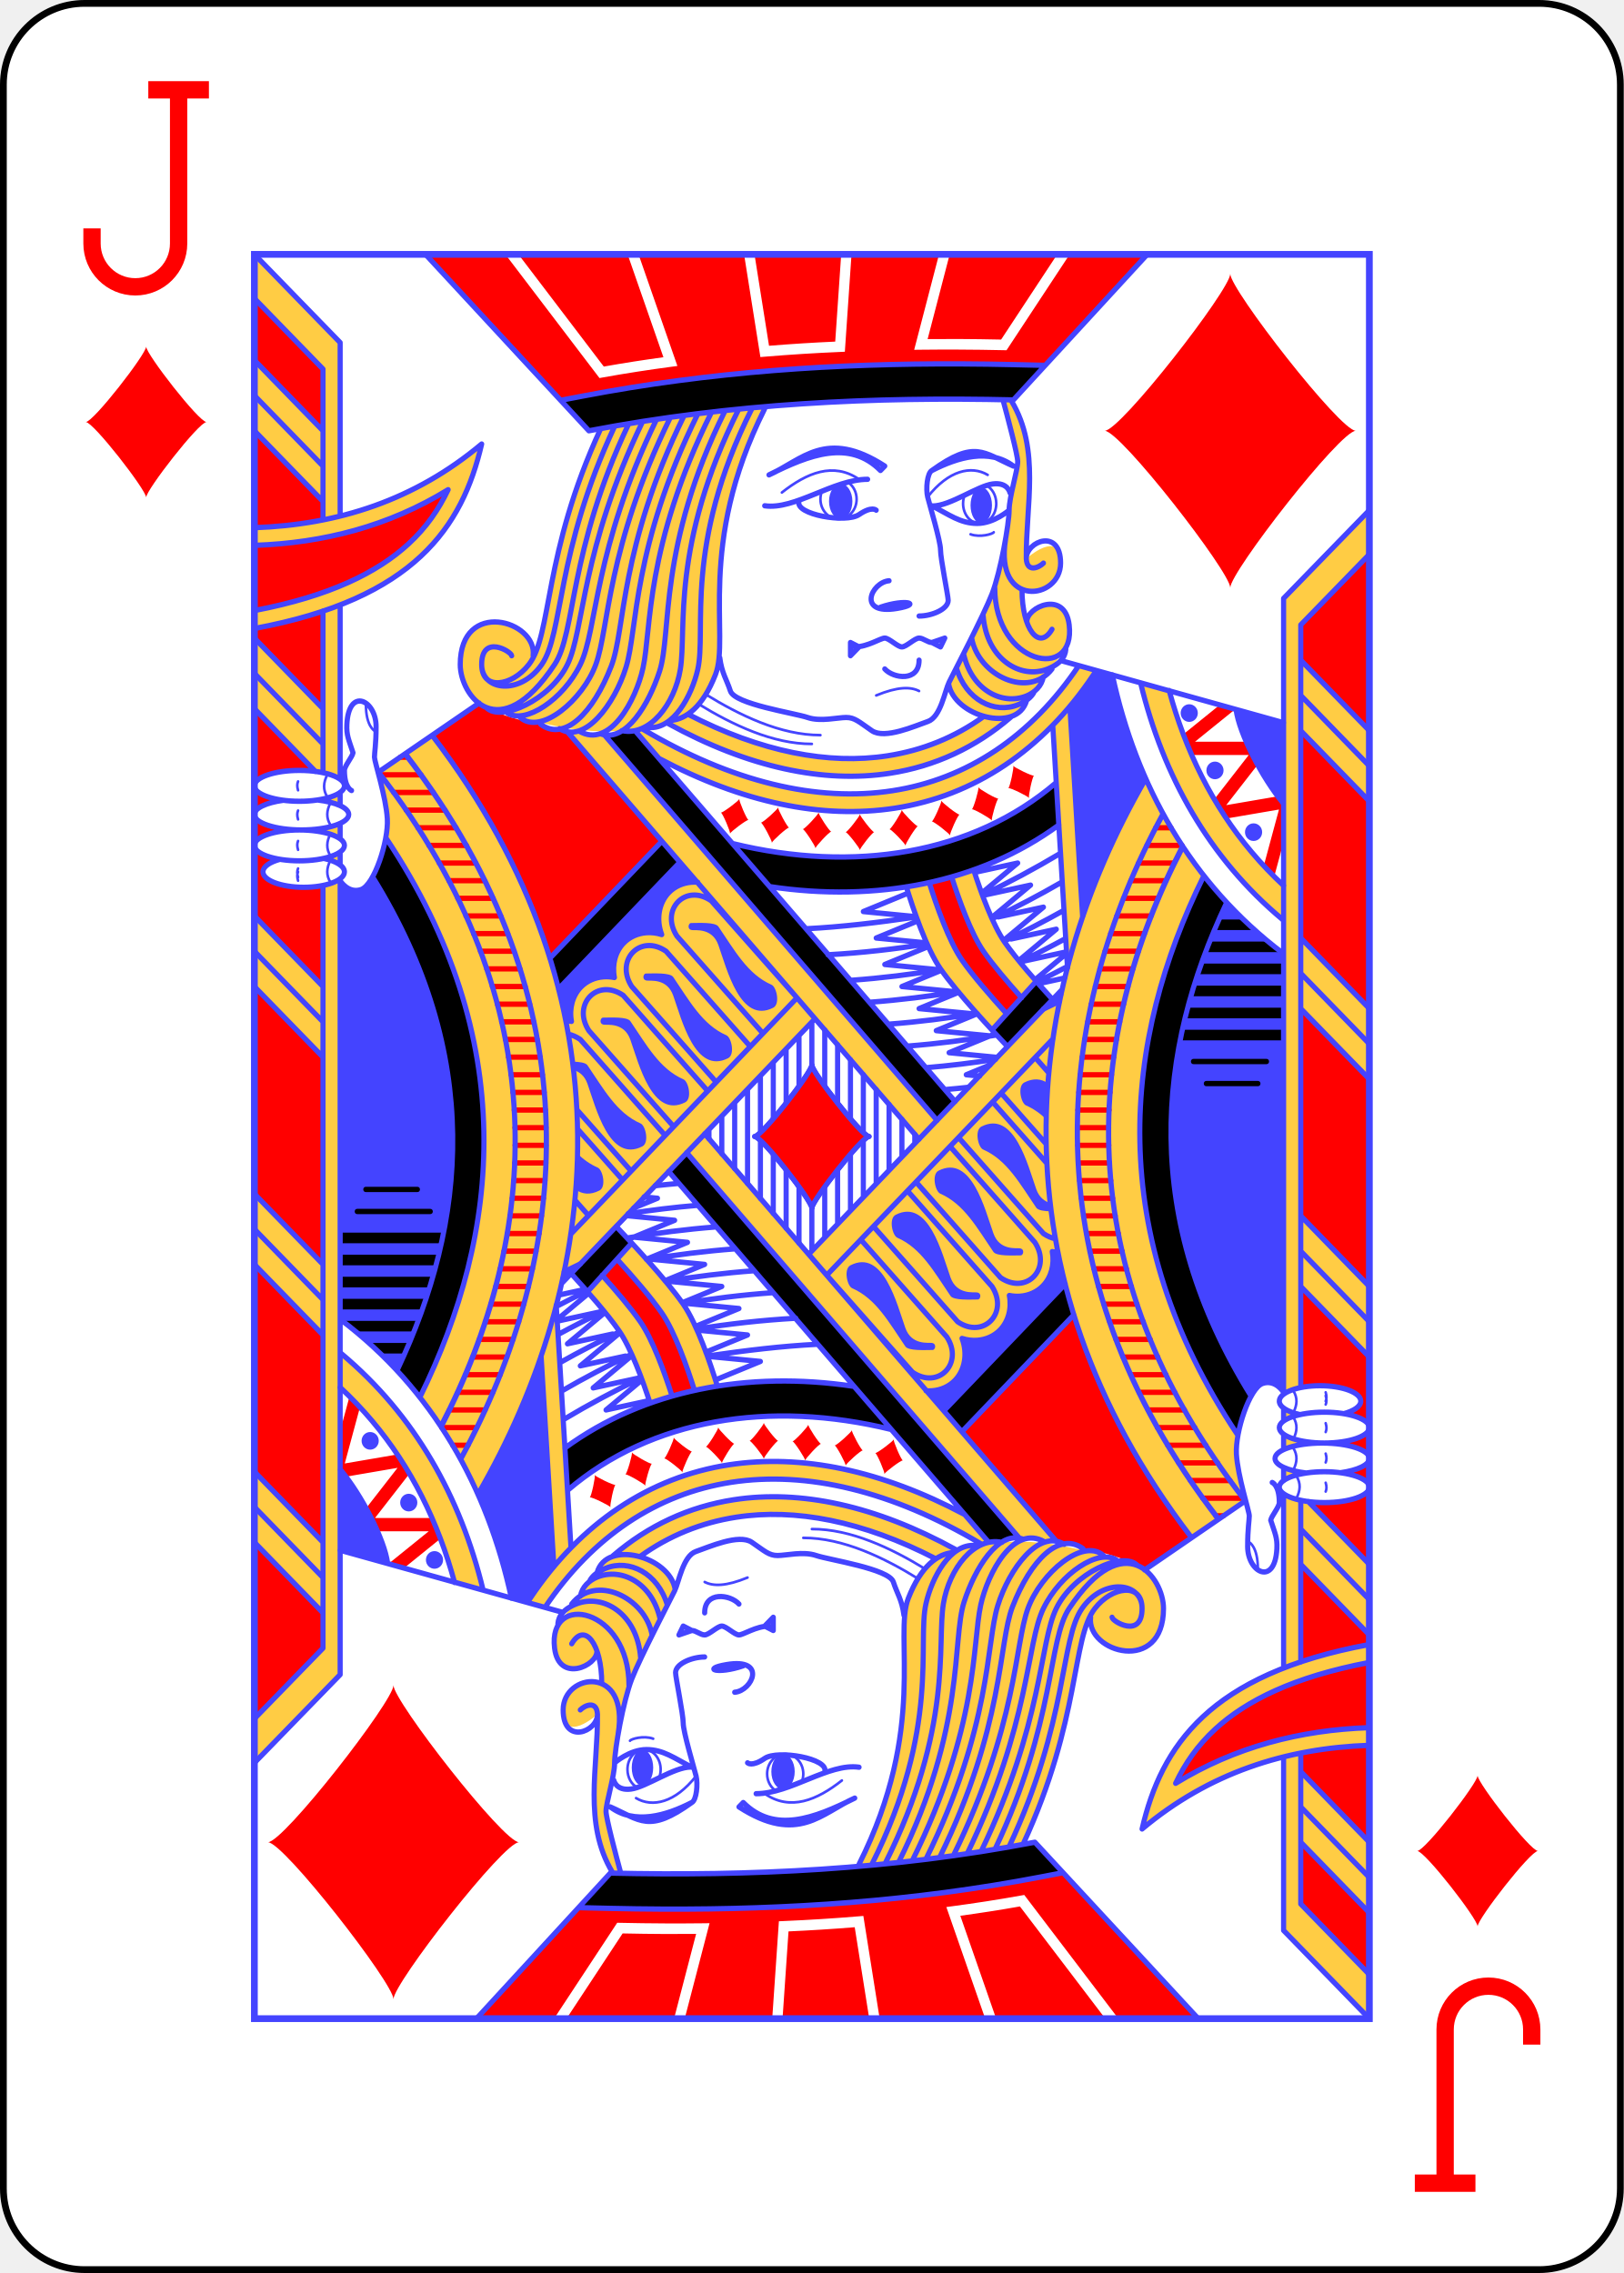
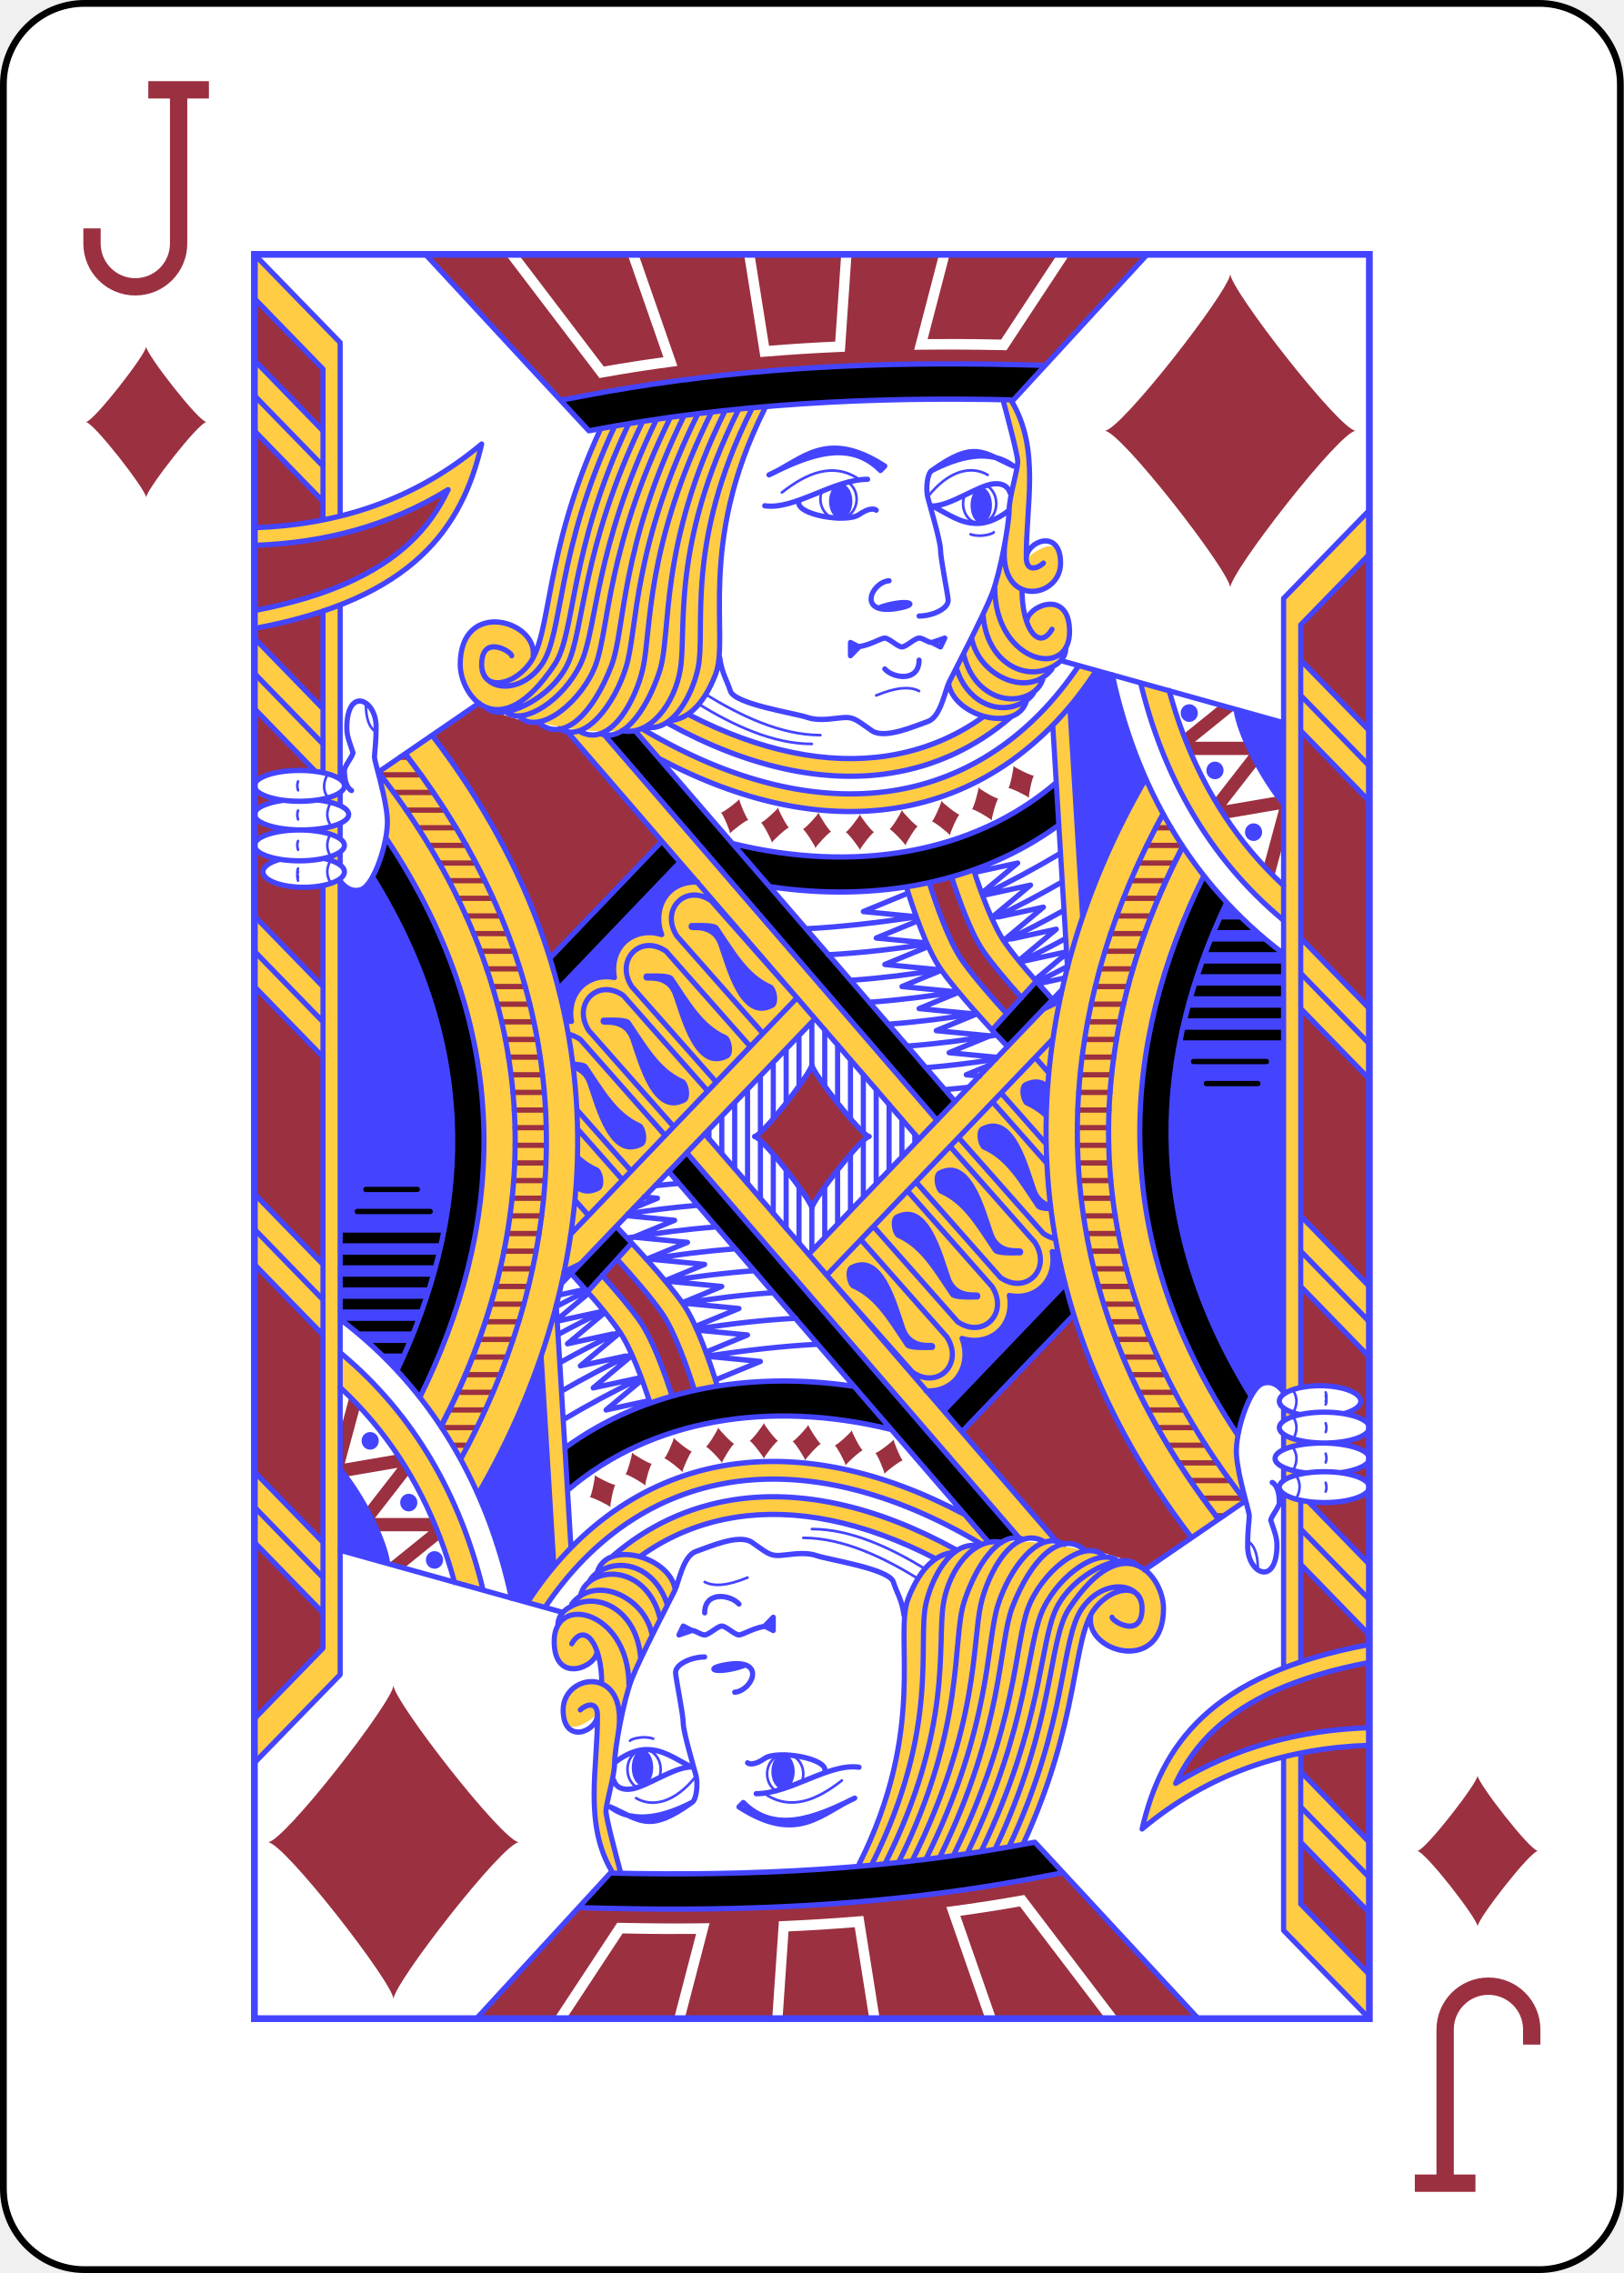
<svg xmlns="http://www.w3.org/2000/svg" xmlns:xlink="http://www.w3.org/1999/xlink" class="card" face="JD" height="3.5in" preserveAspectRatio="none" viewBox="-120 -168 240 336" width="2.5in">
  <defs>
    <symbol id="VDJ" viewBox="-500 -500 1000 1000" preserveAspectRatio="xMinYMid">
-       <path d="M50 -460L250 -460M150 -460L150 250A100 100 0 0 1 -250 250L-250 220" stroke="red" stroke-width="80" stroke-linecap="square" stroke-miterlimit="1.5" fill="none" />
+       <path d="M50 -460L250 -460M150 -460L150 250A100 100 0 0 1 -250 250L-250 220" stroke="#9b3040" stroke-width="80" stroke-linecap="square" stroke-miterlimit="1.5" fill="none" />
    </symbol>
    <symbol id="SDJ" viewBox="-600 -600 1200 1200" preserveAspectRatio="xMinYMid">
-       <path d="M-400 0C-350 0 0 -450 0 -500C0 -450 350 0 400 0C350 0 0 450 0 500C0 450 -350 0 -400 0Z" fill="red" />
+       <path d="M-400 0C-350 0 0 -450 0 -500C0 -450 350 0 400 0C350 0 0 450 0 500C0 450 -350 0 -400 0Z" fill="#9b3040" />
    </symbol>
    <symbol id="DJ6" preserveAspectRatio="none" viewBox="0 0 1300 2000">
      <path stroke="#44F" stroke-linecap="round" stroke-linejoin="round" stroke-width="3" fill="none" d="M85,590c-4.701,8.725 -5.187,17.099 0,25M88.71,621.884c-4.701,8.725 -5.187,17.099 0,25M88.71,656.884c-4.701,8.725 -5.187,17.099 0,25M88.71,686.884c-4.701,8.725 -5.187,17.099 0,25M130,510c0,25 10,30 10,30M50.928,597.5c-1.131,2.58 -1.339,5.774 0,10M50.928,630.524c-1.131,2.58 -1.339,5.774 0,10M50.928,665c-1.131,2.58 -1.339,5.774 0,10M50.928,700c-1.131,2.58 -1.339,5.774 0,10M50.928,696.159c-1.131,2.58 -1.339,5.774 0,10M725,500c25,-10 40,-10 50,-5M705,255c-30,-20 -60.951,-7.28 -90,15M785,275c24.496,-30.289 50.876,-35.961 70,-25M692.54,258.604c5.799,4.009 9.635,10.975 9.635,18.896 0,12.426 -9.441,22.5 -21.088,22.5 -11.646,0 -21.088,-10.074 -21.088,-22.5 0,-3.285 0.66,-6.406 1.846,-9.22M853.124,261.739c6.976,3.399 11.876,11.415 11.876,20.761 0,12.426 -8.662,22.5 -19.347,22.5 -10.685,0 -19.347,-10.074 -19.347,-22.5 0,-3.816 0.817,-7.411 2.259,-10.56M835,317.323c11.292,3.969 26.1,-0.362 27.069,-2.323M517.969,509.822C557.538,533.358 604.489,555.092 650,555M525.369,498.266C565.472,522.392 613.488,545.094 660,545" />
      <use xlink:href="#SDJ" height="200" width="200" transform="translate(650,1000)scale(1,0.972)rotate(0)translate(-100,-100)" stroke="#44F" stroke-width="36" stroke-linejoin="round" stroke-linecap="round" />
      <use xlink:href="#SDJ" height="50" width="50" transform="translate(894,598)scale(1,0.972)rotate(-26)translate(-25,-25)" />
      <use xlink:href="#SDJ" height="50" width="50" transform="translate(852,623)scale(1,0.972)rotate(-22)translate(-25,-25)" />
      <use xlink:href="#SDJ" height="50" width="50" transform="translate(806,639)scale(1,0.972)rotate(-14)translate(-25,-25)" />
      <use xlink:href="#SDJ" height="50" width="50" transform="translate(757,650)scale(1,0.972)rotate(-6)translate(-25,-25)" />
      <use xlink:href="#SDJ" height="50" width="50" transform="translate(706,655)scale(1,0.972)rotate(0)translate(-25,-25)" />
      <use xlink:href="#SDJ" height="50" width="50" transform="translate(656,653)scale(1,0.972)rotate(5)translate(-25,-25)" />
      <use xlink:href="#SDJ" height="50" width="50" transform="translate(607,647)scale(1,0.972)rotate(10)translate(-25,-25)" />
      <use xlink:href="#SDJ" height="50" width="50" transform="translate(560,637)scale(1,0.972)rotate(15)translate(-25,-25)" />
    </symbol>
    <symbol id="DJ5" preserveAspectRatio="none" viewBox="0 0 1300 2000">
      <path stroke="#44F" stroke-linecap="round" stroke-linejoin="round" stroke-width="6" fill="none" d="M100,709.952V1610L-2.9802322e-6,1710M100,678.111v13.911M100,645.033v17.312M100,609.791v14.839M100,397.41V594.643M5.9604645e-7,5.9604645e-7 100,100v196.63M100.156,1207.275c107.997,79.347 171.737,190.717 199.486,315.914M207.3,545.261C445.376,846.844 403.682,1165.656 260.675,1405.606M358.174,1166.617 653.704,866.472M365.264,541.561 774.865,1002.951M650,870.236V1005M635,885.469V1120.805M620,900.703 620,1103.908M605,915.937l10e-6,171.074M590,931.172V1070.115M575,946.406V1053.219M560,961.641l-2e-5,74.682M545,976.875l-10e-6,42.551M530,992.109v10.42M408.006,544.65 795.9,981.588M444.424,540.616l372.51,419.609M368.801,1110.75 632.661,842.769M354.528,832.821 496.146,688.992M344.459,797.973 475.103,665.289M144.449,587.034 262.085,508.61M940.101,460.451l259.692,70.425M882.049,524.54c-41.333,34.618 -88.82,55.864 -141.033,63.696 -77.195,11.579 -165.246,-6.435 -258.699,-56.453M453.028,538.37c103.513,59.813 202.907,82.851 290.956,69.644 86.565,-12.985 161.584,-61.304 217.217,-141.821M850.411,523.829C816.55,547.595 778.945,562.323 738.049,568.457 669.735,578.704 590.814,564.241 505.551,521.317M557.384,667.852c141.56,33.774 280.148,12.039 377.1,-68.721M930.877,534.031l17.164,274.628M950.766,512.261c5.176,82.814 10.432,166.905 14.861,237.784M601.099,716.788c123.687,18.042 244.26,-3.946 336.972,-69.989M760.133,716.928C767.967,741.662 783.721,787.209 800,810c19.662,27.527 60.973,70.517 77.718,87.621M786.849,712.279C795.124,737.784 809.834,778.767 825,800c12.464,17.45 33.628,41.114 51.719,60.458M813.053,705.961C821.503,731.58 835.544,769.762 850,790c10.843,15.18 28.27,35.063 44.53,52.714M838.642,697.737C847.145,723.316 860.874,760.224 875,780c13.414,18.779 36.904,44.756 55.795,64.8M153.972,662.331C309.967,889.988 287.883,1108.489 192.987,1295.533M1199.928,715.507c-53.227,-48.045 -91.438,-105.975 -116.853,-171.387 -6.273,-16.146 -11.767,-32.747 -16.514,-49.768M1198.823,754.032c-86.122,-69.992 -139.221,-162.657 -165.48,-268.012M1144.6,515.971c3.51,27.018 30.401,77.532 54.943,106.167M80,240 -2.9802322e-7,160M0,120l80,80M80,280 -2.9802322e-7,200M80,555 -2.9802322e-7,475M0,435l80,80M80,870 -2.9802322e-7,790M0,750l80,80M80,910 -2.9802322e-7,830M80,1185 -2.9802322e-7,1105M0,1065l80,80M80,1225 -2.9802322e-7,1145M80,1500 -2.9802322e-7,1420M0,1380l80,80M80,1540 -2.9802322e-7,1460M80,715.826V1580L-5.9604645e-7,1660M80,404.212V586.914M0,50l80,80v170.958M592.661,882.769l-100,-110c-20,-30 10,-60 40,-40l100,110M538.524,938.376 440,830c-20,-30 10,-60 40,-40l98.193,108.012M488.885,988.773 390,880c-20,-30 10,-60 40,-40l98.606,108.467M366.055,884.082c4.519,0.868 9.232,2.776 13.945,5.918l98.886,108.774M439.259,1039.185 376.341,969.976M376.856,991.542l52.371,57.608M389.335,1089.268l-15.594,-17.153M516.977,711.775c-1.078,-0.089 -2.152,-0.14 -3.221,-0.156 -1.297,-0.018 -2.586,0.017 -3.863,0.105 -10.219,0.706 -19.688,4.787 -26.588,11.688 -11.544,11.544 -15.19,30.278 -8.35,47.686 -5.928,-1.859 -11.945,-2.542 -17.723,-2.143 -10.219,0.706 -19.689,4.787 -26.59,11.688 -9.67,9.67 -13.793,24.386 -10.859,39.141 -4.226,-0.84 -8.449,-1.111 -12.551,-0.828 -10.219,0.706 -19.689,4.787 -26.59,11.688 -9.617,9.617 -13.748,24.224 -10.908,38.896 -0.283,-0.06 -0.566,-0.133 -0.85,-0.188 -0.98,-0.203 -1.978,-0.307 -2.979,-0.311 -0.87,-0.003 -1.723,0.068 -2.555,0.208M911.501,824.106l-51.301,54.965M848.93,726.398c30.438,-14.244 60.781,-29.936 91.001,-47.503M860.229,753.123c27.325,-12.679 54.575,-26.511 81.729,-41.804M874.067,778.661c23.36,-10.811 46.666,-22.46 69.903,-35.142M892.425,802.102c17.883,-8.34 35.733,-17.177 53.545,-26.598M912.413,824.762c11.862,-5.596 23.71,-11.414 35.541,-17.48M919.958,855.554c6.272,-2.875 12.539,-5.81 18.803,-8.809M848.071,724.086 890,690 839.651,700.627M859.686,751.837 905,715 852.309,726.121M873.553,777.759 920,740 867.309,751.121M891.242,800.573 935,765 882.309,776.121M946.916,790.651l-49.607,10.47M910.283,822.288l36.743,-29.869M944.574,820.366l-27.265,5.754M921.876,854.122l18.259,-14.844M796.745,810.826 735,805 785,785M816.745,835.826 755,830 800.995,811.602M836.745,860.825 775,855 821.293,836.483M856.745,885.826 795,880 843.076,860.769M865.487,910.235 810,905 860,885M771.875,751.157c-45.675,6.443 -87.52,11.323 -128.233,13.293M771.745,750.826 710,745 760,725M784.463,781.691c-37.56,5.866 -76.037,10.142 -115.741,12.289M783.928,780.56 725,775 773.666,755.534M800.543,810.726c-34.211,5.512 -69.172,9.723 -105.121,12.221 -0.113,0.008 -0.226,0.016 -0.338,0.024M820.562,835.723c-33.673,5.426 -68.073,9.591 -103.426,12.104M842.46,860.416c-33.626,5.47 -67.975,9.688 -103.271,12.263M865,885c-33.784,5.565 -68.294,9.873 -103.757,12.527M864.175,912.505c-26.572,4.034 -53.609,7.264 -81.218,9.499M832.539,944.214c-9.118,0.981 -18.296,1.857 -27.537,2.622M845.626,931.474 830,930 857.643,918.943M137.753,705.592c129.038,202.306 110.486,391.093 29.078,558.571M144.664,587.05c211.433,263.851 187.394,526.874 72.807,741.458M240.698,1365.491C368.264,1137.311 400.016,847.839 175.72,566.274M144.78,587.132C356.096,850.901 332.058,1113.924 217.853,1328.87M176.02,566.162c223.996,281.677 192.244,571.149 64.817,798.824M100,710c0,0 9.291,14.995 24.328,10.107C139.668,715.121 156.474,665.06 155,640c-1.468,-24.957 -15,-65 -15,-70 0,-5 1.909,-14.691 1.909,-34.691 0,-30 -31.909,-45.309 -34.073,-2.527C107.209,545.174 110,550 115,565M115,565c-0.676,4.552 -10,15 -10,20 0,20 8.286,22.809 8.286,22.809M0,602.5A52.5,17.5 0 0 1 52.5,585 52.5,17.5 0 0 1 105,602.5 52.5,17.5 0 0 1 52.5,620 52.5,17.5 0 0 1 0,602.5M0,635c0,0 0,0 0,0 0,-7.263 13.907,-13.493 33.71,-16.141M73.837,618.553C94.935,621 110,627.44 110,635c0,9.665 -24.624,17.5 -55,17.5 -30.376,0 -55,-7.835 -55,-17.5M0,670A52.5,17.5 0 0 1 52.5,652.5 52.5,17.5 0 0 1 105,670 52.5,17.5 0 0 1 52.5,687.5 52.5,17.5 0 0 1 0,670M81.191,684.829C95.421,687.851 105,693.514 105,700c0,9.665 -21.266,17.5 -47.5,17.5 -26.234,0 -47.5,-7.835 -47.5,-17.5 0,-5.87 7.845,-11.066 19.884,-14.24M71.354,586.354 1.8096853e-5,515M0.02,309.855C97.554,306.607 187.046,278.578 265,215 242.582,308.966 186.547,390.542 0.192,424.084M0.026,329.865C80.534,327.262 156.893,308.022 225.898,266.748 215.042,289.094 200.421,309.706 179.627,328.295 143.531,360.564 88.07,387.481 0.303,403.733M403.784,197.624C336.263,339.655 347.37,430.787 320,465c-20,25 -55,30 -55,0 0,-35 34.9,-14.626 35,-10M420.15,194.736C350.946,338.298 360.638,429.107 335,465c-25,35 -70,30 -70,0M436.417,192.11C365.772,337.154 375.059,428.375 350,465c-65,95 -110,35 -110,0 0,-75 90,-50 85,-10M452.669,189.51C380.329,335.873 384.964,425.072 365,465c-20,40 -77.602,65.61 -94.572,48.745M468.763,187.305C395.282,334.978 400.064,424.872 380,465c-20,40 -64.5,68.136 -85,55M484.862,185.097C410.176,334.001 413.892,422.783 398.06,465c-15,40 -63.998,80.555 -88.06,60M500.989,182.866C425.269,333.183 432.827,424.628 416.121,466.749 395,520 361.556,552.647 333.873,532.762M517.083,180.7C440.175,332.311 447.076,424.662 433.307,468.06 420,510 385.05,555.512 355.845,537.641M532.953,178.991C455.14,331.615 463.149,424.349 453.116,468.935 445,505 414.577,561.021 378.609,540.433M548.832,177.272C470.166,330.965 486.957,428.902 472.488,472.432 460,510 433.177,553.423 404.187,543.706M564.713,175.556C485.046,330.227 504.286,424.838 496.669,470.246 490,510 460.572,546.713 428.474,539.875M580,175C500,330 527.498,425.817 516.915,470.683 510,500 488.836,539.016 459.373,536.333M595,175c-80,155 -40.203,258.598 -57.401,301.367 -14.963,37.211 -34.463,50.386 -51.885,51.962M872.923,165.37C878.475,185.244 890,227.409 890,235c0,10 -10,40 -10,55 0,15 -10,70 -20,95 -10,25 -45,90 -50,100 -5,10 -9.809,39.563 -24.809,44.563C770.191,534.563 735,550 720,540c-15,-10 -20,-15 -30,-15 -10,0 -30,5 -45,0 -15,-5 -85,-15 -90,-30 -4.379,-13.209 -10,-20 -12.377,-37.814M600,250c38.334,-16.373 66.186,-53.253 135,-10v0l-5,5c-36.119,-35.307 -82.46,-18.225 -130,5v0M885,240c-35,-15 -45,-30 -95,5v0c30,-15 66.711,-25.583 95,-5v0M790,245c-5.615,2.796 -7.258,21.124 -5,30 2.466,9.691 15,50 15,60 0,10 8.935,52.186 8.935,57.186C808.935,402.186 790,410 775,410M740,370c-20.808,1.708 -37.884,39.089 9.316,31.367C779.331,396.457 760,390 730,400M695,440v15l10,-10 -10,-5v0M805,435l-5,10 -10,-5 15,-5v0M700,445c15,0 30,-10 35,-10 5,0 15,10 20,10 5,0 15,-10 20,-10 5,0 10,5 15,5M735,470c10.017,10.832 40,15 40,-10M595,285c35,5 80,-30 120,-30M635,280c-5,15 55,25 70,15 15,-10 20,-5 20,-5M790.923,285.265c20,0 52.332,-22.8 70,-25 17.668,-2.2 20,10 20,10M790,285c20,10 33.071,20 52.775,20C862.479,305 880,290 880,290M882.739,166.219C916.805,221.491 899.287,285.408 900,345c0.877,16.276 15,10 20,5M875.871,322.903C862.68,401.749 940,392.043 940,350c0,-40 -40,-25 -40,-5M895,380c0,45 20,70 35,45M863.258,377.678C863.149,465.861 958.062,484.498 950,420c-5,-40 -50,-20 -49.354,-3.324M849.71,409.419C853.692,459.152 893.434,482.286 925,470c18.663,-7.264 21.42,-17.97 21.126,-24.435M836.381,435.227C844.554,477.951 902.816,504.171 930,470M826.958,452.98c9.23,40.691 44.654,58.763 73.332,47.601 9.377,-3.79 17.976,-11.415 19.488,-21.63M818.484,468.745c11.128,36.612 44.521,52.456 71.806,41.836 10.08,-3.923 15.519,-8.85 18.345,-13.571M809.429,486.652c6.149,37.142 80.063,56.922 91.04,18.908M920.159,125.779l-34.261,-0.77c-20.572,-0.462 -41.188,-0.75 -61.848,-0.84 -144.617,-0.628 -291.435,8.513 -441.393,36.51l-25.623,4.783M199.524,-1.861155e-4 390,200C557.854,168.663 722.223,161.344 885,165L1041.082,-4.7504902e-4M472.329,571.725c96.126,49.651 189.631,68.816 274.622,56.068 92.087,-13.813 172.42,-65.876 230.705,-150.232l3.633,-5.258" />
    </symbol>
    <symbol id="DJ4" preserveAspectRatio="none" viewBox="0 0 1300 2000">
      <path fill="black" d="M130,1057c-4.057,-0.057 -4.057,6.057 0,6h60c4.057,0.057 4.057,-6.057 0,-6zm-10,25c-4.057,-0.057 -4.057,6.057 0,6h85c4.057,0.057 4.057,-6.057 0,-6zm-20,27v12h117.996l2.322,-12zm0,25v12h112.19l2.612,-12zm0,25v12h104.353l3.774,-12zm0,25v12h96.806l3.483,-12zm17.561,37h68.505l4.935,-12h-87.372zm29.898,25h27.866l4.935,-12h-46.444zM885.898,125.01c-20.572,-0.462 -41.188,-0.75 -61.848,-0.84 -144.617,-0.628 -291.435,8.513 -441.393,36.51L356.765,165.141 390,200c167.854,-31.337 332.223,-38.656 495,-35l35.361,-38.408zM934.484,599.132c-96.952,80.76 -235.54,102.495 -377.1,68.721l43.715,48.936c123.687,18.042 244.26,-3.946 336.972,-69.989zM816.934,960.224 444.424,540.616 408.006,544.65 795.9,981.588ZM496.146,688.992 354.528,832.821 344.459,797.973 475.103,665.289ZM877.718,897.621c-4.427,-4.522 -10.572,-10.854 -17.549,-18.39l51.237,-55.326c6.549,7.159 13.215,14.344 19.389,20.895M192.987,1295.533c94.897,-187.044 116.98,-405.546 -39.015,-633.202 -4.979,15.602 -9.504,32.46 -16.219,43.261 129.038,202.306 110.486,391.093 29.078,558.571z" />
    </symbol>
    <symbol id="DJ3" preserveAspectRatio="none" viewBox="0 0 1300 2000">
      <path fill="#44F" d="M509,758c9,0 28.315,-1.237 32,4 19,27 34.047,54.141 62,66 5.895,2.501 10.258,21.901 2,26 -38.418,19.069 -54.167,-44.095 -64,-71 -7.297,-19.969 -27.054,-16.342 -31,-17 -6,-1 -3.687,-8 -1,-8zM456.339,815.231c9,0 28.315,-1.237 32,4 19,27 34.047,54.141 62,66 5.895,2.501 10.258,21.901 2,26 -38.418,19.069 -54.167,-44.095 -64,-71 -7.297,-19.969 -27.054,-16.342 -31,-17 -6,-1 -3.687,-8 -1,-8zM406.339,865.231c9,0 28.315,-1.237 32,4 19,27 34.047,54.141 62,66 5.895,2.501 10.258,21.901 2,26 -38.418,19.069 -54.167,-44.095 -64,-71 -7.297,-19.969 -27.054,-16.342 -31,-17 -6,-1 -3.687,-8 -1,-8zM371.248,915.149c7.579,0.188 14.956,1.05 17.09,4.082 19,27 34.047,54.141 62,66 5.895,2.501 10.258,21.901 2,26 -38.418,19.069 -54.167,-44.095 -64,-71 -3.549,-9.711 -10.044,-13.842 -16.235,-15.599M376.289,1019.066c7.016,6.682 14.831,12.255 24.049,16.166 5.895,2.501 10.258,21.901 2,26 -10.879,5.4 -19.941,4.206 -27.565,-0.892M697.25,280a13.625,20 0 0 1 -13.625,20 13.625,20 0 0 1 -13.625,-20 13.625,20 0 0 1 13.625,-20 13.625,20 0 0 1 13.625,20zM860,284.506a12.5,20.292 0 0 1 -12.5,20.292 12.5,20.292 0 0 1 -12.5,-20.292 12.5,20.292 0 0 1 12.5,-20.292 12.5,20.292 0 0 1 12.5,20.292zM1039.288,594.296c-17.009,-37.323 -29.874,-76.645 -38.918,-117.435l-19.08,-4.558 -3.633,5.258c-8.474,12.264 -17.414,23.846 -26.839,34.714 5.125,82.8 10.381,166.892 15.044,237.706 19.442,-54.632 44.354,-106.743 73.427,-155.684zM1144.6,515.971l55.194,14.905m-55.194,-14.905c3.51,27.018 30.401,77.532 54.943,106.167l0.251,-91.261M137.57,706c-4.348,7.569 -8.855,12.681 -13.242,14.107C109.291,724.995 100,709.976 100,709.976l0.078,496.904c23.977,17.954 45.709,37.081 66.058,57.431 82.103,-167.626 100.655,-356.414 -28.566,-558.312zM100,1610 -10,1720M354.528,832.821l141.618,-143.829 20.83,22.783c-1.078,-0.089 -2.152,-0.14 -3.221,-0.156 -1.297,-0.018 -2.586,0.017 -3.863,0.105 -10.219,0.706 -19.688,4.787 -26.588,11.688 -11.544,11.544 -15.19,30.278 -8.35,47.686 -5.928,-1.859 -11.945,-2.542 -17.723,-2.143 -10.219,0.706 -19.689,4.787 -26.59,11.688 -9.67,9.67 -13.793,24.386 -10.859,39.141 -4.226,-0.84 -8.449,-1.111 -12.551,-0.828 -10.219,0.706 -19.689,4.787 -26.59,11.688 -9.617,9.617 -13.748,24.224 -10.908,38.896 -0.283,-0.06 -0.566,-0.133 -0.85,-0.188 -0.98,-0.203 -1.978,-0.307 -2.979,-0.311 -0.87,-0.003 -1.723,0.068 -2.555,0.208zM1100,520a10,10 0 0 1 -10,10 10,10 0 0 1 -10,-10 10,10 0 0 1 10,-10 10,10 0 0 1 10,10zM1130,585a10,10 0 0 1 -10,10 10,10 0 0 1 -10,-10 10,10 0 0 1 10,-10 10,10 0 0 1 10,10zM1175,655a10,10 0 0 1 -10,10 10,10 0 0 1 -10,-10 10,10 0 0 1 10,-10 10,10 0 0 1 10,10z" />
    </symbol>
    <symbol id="DJ2" preserveAspectRatio="none" viewBox="0 0 1300 2000">
-       <path fill="red" d="M199.521,0l157.664,165.582 25.473,-4.902c149.958,-27.996 296.776,-37.138 441.393,-36.51 20.66,0.09 41.275,0.378 61.848,0.84l34.475,1.57L1040.949,0h-90.371l-73.627,108.701 -3.268,-0.072c-17.44,-0.384 -35.101,-0.607 -52.801,-0.684 -14.191,-0.062 -28.397,-0.029 -43.678,0.152l-7.916,0.094L798.268,0H696.223l-7.773,110.4 -5.359,0.221c-28.906,1.195 -58.058,2.965 -87.605,5.359L589.971,116.428 570.955,0H447.898l45.314,126.52 -7.391,0.957c-26.194,3.391 -52.95,7.403 -79.91,12.123L402.369,140.221 292.633,0Zm108.35,0 99.543,127.197c23.432,-4.051 46.649,-7.54 69.502,-10.588L435.15,0Zm275.244,0 16.924,103.627c25.991,-2.041 51.693,-3.606 77.189,-4.721L684.191,0Zm227.576,0 -25.73,96.07c12.299,-0.107 24.295,-0.176 35.975,-0.125 16.664,0.072 33.27,0.302 49.725,0.645L936.086,0ZM0,50v70l80,80v-70zm0,150v109.854c27.325,-0.911 54.014,-3.781 80,-8.816V280Zm225.898,66.748C156.887,308.026 80.516,327.253 0,329.854v73.936c87.942,-16.247 143.49,-43.188 179.627,-75.494 20.794,-18.589 35.415,-39.201 46.271,-61.547zM80,404.438C56.424,412.129 29.87,418.722 0,424.094V435l80,80zm182.084,104.172 -54.93,36.684c65.585,82.864 109.888,167.062 137.031,251.623L475.107,665.293 365.264,541.561c-34.415,-10.878 -70.714,-12.66 -103.18,-32.951zm863.334,2.24 -42.344,33.27 9.807,23.381h66.514l-40.512,50.641 14.359,21.424 61.381,-10.23 -17.67,63.613 12.203,12.115 10.982,-39.539 -0.596,-43.387 -6.068,-7.82 -60.371,10.062 36.715,-45.895L1156.74,552.5h-60.057l46.652,-36.656zM0,515v87.5a52.5,17.5 0 0 1 52.5,-17.5 52.5,17.5 0 0 1 18.664,1.164zm0,87.5V635c0,-7.263 13.907,-13.493 33.711,-16.141l0.301,-0.002A52.5,17.5 0 0 1 0,602.5ZM0,635v35a52.5,17.5 0 0 1 52.5,-17.5 52.5,17.5 0 0 1 27.5,2.619v-4.545C72.493,651.797 64.012,652.5 55,652.5 24.624,652.5 0,644.665 0,635Zm0,35v80l80,80V715.414C73.302,716.744 65.642,717.5 57.5,717.5 31.266,717.5 10,709.665 10,700c0,-5.867 7.837,-11.059 19.863,-14.234A52.5,17.5 0 0 1 0,670ZM170.152,567a3,3 0 1 0 0,6h8.428 0.381a3,3 0 1 0 0,-6h-0.381zM72.721,586.354A52.5,17.5 0 0 1 80,587.619v-1.266zM146.998,587a3,3 0 1 0 0,6h46.938 0.355a3,3 0 1 0 0,-6h-0.355zm15.473,20a3,3 0 1 0 0,6h45.842 0.324a3,3 0 1 0 0,-6H208.312ZM80,617.393a52.5,17.5 0 0 1 -6.863,1.166l0.699,-0.006c2.125,0.247 4.17,0.544 6.164,0.869zM176.955,627a3,3 0 1 0 0,6h44.982 0.297a3,3 0 1 0 0,-6h-0.297zm13.672,20a3,3 0 1 0 0,6h44.199 0.27a3,3 0 1 0 0,-6h-0.27zm12.871,20a3,3 0 1 0 0,6h43.381 0.25a3,3 0 1 0 0,-6h-0.25zm12.078,20a3,3 0 1 0 0,6h42.422a3,3 0 1 0 0,-6zm597.477,18.961 -26.203,6.318C795.125,737.784 809.834,778.767 825,800c12.701,17.782 34.437,42.018 52.748,61.559L894.529,842.715C878.269,825.064 860.843,805.18 850,790 835.544,769.762 821.502,731.58 813.053,705.961ZM226.846,707a3,3 0 1 0 0,6h41.582a3,3 0 1 0 0,-6zm10.307,20a3,3 0 1 0 0,6h41.021a3,3 0 1 0 0,-6zm9.557,20a3,3 0 1 0 0,6h40.467a3,3 0 1 0 0,-6zm8.814,20a3,3 0 1 0 0,6h39.76 0.156a3,3 0 1 0 0,-6h-0.156zm8.082,20a3,3 0 1 0 0,6h39.141a3,3 0 1 0 0,-6zm7.354,20a3,3 0 1 0 0,6h38.609a3,3 0 1 0 0,-6zm6.514,20a3,3 0 1 0 0,6h38.264a3,3 0 1 0 0,-6zM0,830v235l80,80V910Zm283.213,17a3,3 0 1 0 0,6h37.809a3,3 0 1 0 0,-6zm5.043,20a3,3 0 1 0 0,6h37.439a3,3 0 1 0 0,-6zm4.354,20a3,3 0 1 0 0,6h37.152a3,3 0 1 0 0,-6zm3.668,20a3,3 0 1 0 0,6h36.945a3,3 0 1 0 0,-6zm2.986,20a3,3 0 1 0 0,6h36.627a3,3 0 1 0 0,-6zm2.197,20a3,3 0 1 0 0,6h36.453a3,3 0 1 0 0,-6zm1.49,20a3,3 0 1 0 0,6h36.398a3,3 0 1 0 0,-6zm0.83,20a3,3 0 1 0 0,6H340a3,3 0 1 0 0,-6zm0.174,20a3,3 0 1 0 0,6H340a3,3 0 1 0 0,-6zm-0.484,20a3,3 0 1 0 0,6h36.412a3,3 0 1 0 0,-6zm-1.137,20a3,3 0 1 0 0,6h36.447a3,3 0 1 0 0,-6zm-1.787,20a3,3 0 1 0 0,6h36.555a3,3 0 1 0 0,-6zm-2.52,20a3,3 0 1 0 0,6h36.816a3,3 0 1 0 0,-6zm-3.184,20a3,3 0 1 0 0,6h37.115a3,3 0 1 0 0,-6zm-3.826,20a3,3 0 1 0 0,6h37.354a3,3 0 1 0 0,-6zM0,1145v235l80,80v-235zm286.551,2a3,3 0 1 0 0,6h37.656a3,3 0 1 0 0,-6zm-5.109,20a3,3 0 1 0 0,6h38.023a3,3 0 1 0 0,-6zm-5.75,20a3,3 0 1 0 0,6h38.445a3,3 0 1 0 0,-6zm-6.396,20a3,3 0 1 0 0,6h38.914a3,3 0 1 0 0,-6zm-7.041,20a3,3 0 1 0 0,6h39.396a3,3 0 1 0 0,-6zm-7.691,20a3,3 0 1 0 0,6h39.844a3,3 0 1 0 0,-6zm-8.342,20a3,3 0 1 0 0,6h40.34a3,3 0 0 0 0.002,0 3,3 0 0 0 0.006,0h0.039a3,3 0 0 0 0.162,-5.996 3,3 0 0 0 -0.178,0h-0.031zm-9,20a3,3 0 1 0 0,6h40.883a3,3 0 1 0 0,-6zm-9.66,20a3,3 0 1 0 0,6h41.463a3,3 0 1 0 0,-6zm-9.125,20a3,3 0 1 0 0,6h40.877a3,3 0 1 0 0,-6zm12.818,20a3,3 0 1 0 0,6h17.703 0.125a3,3 0 1 0 0,-6h-0.125zM0,1459.955V1660l80,-80v-40.768z" />
+       <path fill="#9b3040" d="M199.521,0l157.664,165.582 25.473,-4.902c149.958,-27.996 296.776,-37.138 441.393,-36.51 20.66,0.09 41.275,0.378 61.848,0.84l34.475,1.57L1040.949,0h-90.371l-73.627,108.701 -3.268,-0.072c-17.44,-0.384 -35.101,-0.607 -52.801,-0.684 -14.191,-0.062 -28.397,-0.029 -43.678,0.152l-7.916,0.094L798.268,0H696.223l-7.773,110.4 -5.359,0.221c-28.906,1.195 -58.058,2.965 -87.605,5.359L589.971,116.428 570.955,0H447.898l45.314,126.52 -7.391,0.957c-26.194,3.391 -52.95,7.403 -79.91,12.123L402.369,140.221 292.633,0Zm108.35,0 99.543,127.197c23.432,-4.051 46.649,-7.54 69.502,-10.588L435.15,0Zm275.244,0 16.924,103.627c25.991,-2.041 51.693,-3.606 77.189,-4.721L684.191,0Zm227.576,0 -25.73,96.07c12.299,-0.107 24.295,-0.176 35.975,-0.125 16.664,0.072 33.27,0.302 49.725,0.645L936.086,0ZM0,50v70l80,80v-70zm0,150v109.854c27.325,-0.911 54.014,-3.781 80,-8.816V280Zm225.898,66.748C156.887,308.026 80.516,327.253 0,329.854v73.936c87.942,-16.247 143.49,-43.188 179.627,-75.494 20.794,-18.589 35.415,-39.201 46.271,-61.547zM80,404.438C56.424,412.129 29.87,418.722 0,424.094V435l80,80zm182.084,104.172 -54.93,36.684c65.585,82.864 109.888,167.062 137.031,251.623L475.107,665.293 365.264,541.561c-34.415,-10.878 -70.714,-12.66 -103.18,-32.951zm863.334,2.24 -42.344,33.27 9.807,23.381h66.514l-40.512,50.641 14.359,21.424 61.381,-10.23 -17.67,63.613 12.203,12.115 10.982,-39.539 -0.596,-43.387 -6.068,-7.82 -60.371,10.062 36.715,-45.895L1156.74,552.5h-60.057l46.652,-36.656zM0,515v87.5a52.5,17.5 0 0 1 52.5,-17.5 52.5,17.5 0 0 1 18.664,1.164zm0,87.5V635c0,-7.263 13.907,-13.493 33.711,-16.141l0.301,-0.002A52.5,17.5 0 0 1 0,602.5ZM0,635v35a52.5,17.5 0 0 1 52.5,-17.5 52.5,17.5 0 0 1 27.5,2.619v-4.545C72.493,651.797 64.012,652.5 55,652.5 24.624,652.5 0,644.665 0,635Zm0,35v80l80,80V715.414C73.302,716.744 65.642,717.5 57.5,717.5 31.266,717.5 10,709.665 10,700c0,-5.867 7.837,-11.059 19.863,-14.234A52.5,17.5 0 0 1 0,670ZM170.152,567a3,3 0 1 0 0,6h8.428 0.381a3,3 0 1 0 0,-6h-0.381zM72.721,586.354A52.5,17.5 0 0 1 80,587.619v-1.266zM146.998,587a3,3 0 1 0 0,6h46.938 0.355a3,3 0 1 0 0,-6h-0.355zm15.473,20a3,3 0 1 0 0,6h45.842 0.324a3,3 0 1 0 0,-6H208.312ZM80,617.393a52.5,17.5 0 0 1 -6.863,1.166l0.699,-0.006c2.125,0.247 4.17,0.544 6.164,0.869zM176.955,627a3,3 0 1 0 0,6h44.982 0.297a3,3 0 1 0 0,-6h-0.297zm13.672,20a3,3 0 1 0 0,6h44.199 0.27a3,3 0 1 0 0,-6h-0.27zm12.871,20a3,3 0 1 0 0,6h43.381 0.25a3,3 0 1 0 0,-6h-0.25zm12.078,20a3,3 0 1 0 0,6h42.422a3,3 0 1 0 0,-6zm597.477,18.961 -26.203,6.318C795.125,737.784 809.834,778.767 825,800c12.701,17.782 34.437,42.018 52.748,61.559L894.529,842.715C878.269,825.064 860.843,805.18 850,790 835.544,769.762 821.502,731.58 813.053,705.961ZM226.846,707a3,3 0 1 0 0,6h41.582a3,3 0 1 0 0,-6zm10.307,20a3,3 0 1 0 0,6h41.021a3,3 0 1 0 0,-6zm9.557,20a3,3 0 1 0 0,6h40.467a3,3 0 1 0 0,-6zm8.814,20a3,3 0 1 0 0,6h39.76 0.156a3,3 0 1 0 0,-6h-0.156zm8.082,20a3,3 0 1 0 0,6h39.141a3,3 0 1 0 0,-6zm7.354,20a3,3 0 1 0 0,6h38.609a3,3 0 1 0 0,-6zm6.514,20a3,3 0 1 0 0,6h38.264a3,3 0 1 0 0,-6zM0,830v235l80,80V910Zm283.213,17a3,3 0 1 0 0,6h37.809a3,3 0 1 0 0,-6zm5.043,20a3,3 0 1 0 0,6h37.439a3,3 0 1 0 0,-6zm4.354,20a3,3 0 1 0 0,6h37.152a3,3 0 1 0 0,-6zm3.668,20a3,3 0 1 0 0,6h36.945a3,3 0 1 0 0,-6zm2.986,20a3,3 0 1 0 0,6h36.627a3,3 0 1 0 0,-6zm2.197,20a3,3 0 1 0 0,6h36.453a3,3 0 1 0 0,-6zm1.49,20a3,3 0 1 0 0,6h36.398a3,3 0 1 0 0,-6zm0.83,20a3,3 0 1 0 0,6H340a3,3 0 1 0 0,-6zm0.174,20a3,3 0 1 0 0,6H340a3,3 0 1 0 0,-6zm-0.484,20a3,3 0 1 0 0,6h36.412a3,3 0 1 0 0,-6zm-1.137,20a3,3 0 1 0 0,6h36.447a3,3 0 1 0 0,-6zm-1.787,20a3,3 0 1 0 0,6h36.555a3,3 0 1 0 0,-6zm-2.52,20a3,3 0 1 0 0,6h36.816a3,3 0 1 0 0,-6zm-3.184,20a3,3 0 1 0 0,6h37.115a3,3 0 1 0 0,-6zm-3.826,20a3,3 0 1 0 0,6h37.354a3,3 0 1 0 0,-6zM0,1145v235l80,80v-235zm286.551,2a3,3 0 1 0 0,6h37.656a3,3 0 1 0 0,-6zm-5.109,20a3,3 0 1 0 0,6h38.023a3,3 0 1 0 0,-6zm-5.75,20a3,3 0 1 0 0,6h38.445a3,3 0 1 0 0,-6zm-6.396,20a3,3 0 1 0 0,6h38.914a3,3 0 1 0 0,-6zm-7.041,20a3,3 0 1 0 0,6h39.396a3,3 0 1 0 0,-6zm-7.691,20a3,3 0 1 0 0,6h39.844a3,3 0 1 0 0,-6zm-8.342,20a3,3 0 1 0 0,6h40.34a3,3 0 0 0 0.002,0 3,3 0 0 0 0.006,0h0.039a3,3 0 0 0 0.162,-5.996 3,3 0 0 0 -0.178,0h-0.031zm-9,20a3,3 0 1 0 0,6h40.883a3,3 0 1 0 0,-6zm-9.66,20a3,3 0 1 0 0,6h41.463a3,3 0 1 0 0,-6zm-9.125,20a3,3 0 1 0 0,6h40.877a3,3 0 1 0 0,-6zm12.818,20a3,3 0 1 0 0,6h17.703 0.125a3,3 0 1 0 0,-6h-0.125zM0,1459.955V1660l80,-80v-40.768z" />
    </symbol>
    <symbol id="DJ1" preserveAspectRatio="none" viewBox="0 0 1300 2000">
      <path fill="#FC4" d="M0 0L0 602.5A52.5 17.5 0 0 1 52.5 585A52.5 17.5 0 0 1 100 595.092L100 397.393C208.286 356.236 247.222 289.517 265 215C214.523 256.168 159.203 282.41 100 296.691L100 100L0 0zM0 602.5L0 635C0 627.737 13.907 621.507 33.711 618.859L34.012 618.857A52.5 17.5 0 0 1 0 602.5zM0 635L0 670A52.5 17.5 0 0 1 52.5 652.5A52.5 17.5 0 0 1 100 662.592L100 645.057C90.047 649.557 73.609 652.5 55 652.5C24.624 652.5 0 644.665 0 635zM0 670L0 1710L100 1610L100 707.814C92.207 713.556 76.108 717.5 57.5 717.5C31.266 717.5 10 709.665 10 700C10 694.133 17.837 688.941 29.863 685.766A52.5 17.5 0 0 1 0 670zM872.922 165.369C878.474 185.244 890 227.409 890 235C890 245 880 275 880 290C880 305 870 360 860 385C850 410 815 475 809.715 485.826C812.586 504.418 831.774 518.642 851.9 523.861L850.412 523.828C816.551 547.594 778.945 562.323 738.049 568.457C669.735 578.704 590.814 564.241 505.551 521.316L504.895 521.611C516.499 514.249 527.984 500.274 537.598 476.367C554.796 433.598 515 330 595 175C527.022 174.999 461.402 179.195 403.783 197.625C342.894 325.705 345.947 412.394 326.031 454.139C330 415 240 390 240 465C240 485.578 255.555 514.798 283.029 516.09C348.178 537.161 412.978 552.712 485.713 528.33C488.09 528.115 490.507 527.675 492.945 526.996L482.316 531.783C575.769 581.801 663.821 599.816 741.016 588.236C793.229 580.404 840.716 559.159 882.049 524.541L880.32 524.502C889.914 521.895 897.498 515.848 900.469 505.561C924.519 477.241 934.668 461.558 947.25 443.664C950.076 437.658 951.223 429.786 950 420C945 380 900.001 400 900.119 415.273C896.746 404.841 894.999 393.292 895.145 379.896C914.503 387.622 940 374.143 940 350C940 310 900 345 900 345C900 345 916.804 221.49 882.738 166.219L872.922 165.369zM961.201 466.193C905.569 546.711 830.55 595.029 743.984 608.014C655.935 621.221 556.541 598.183 453.027 538.369L445 540L472.33 571.725C568.456 621.376 661.96 640.542 746.951 627.793C817.729 617.176 881.561 583.959 933.777 530.855L930.877 534.031L948.041 808.658L965.627 750.045C961.199 679.205 955.947 595.159 950.773 512.389C960.181 501.477 969.155 489.865 977.656 477.561L981.289 472.303L961.201 466.193zM1033.342 486.02C1059.601 591.374 1112.7 684.039 1198.822 754.031L1199.928 715.506C1133.563 655.602 1090.542 580.332 1066.561 494.352L1033.342 486.02zM365.264 541.561L516.334 711.734C515.472 711.675 514.612 711.631 513.756 711.619C512.459 711.601 511.17 711.636 509.893 711.725C499.673 712.431 490.205 716.512 483.305 723.412C471.76 734.956 468.115 753.69 474.955 771.098C469.027 769.238 463.01 768.556 457.232 768.955C447.013 769.661 437.543 773.742 430.643 780.643C420.972 790.313 416.849 805.029 419.783 819.783C415.557 818.943 411.334 818.672 407.232 818.955C397.013 819.661 387.543 823.742 380.643 830.643C371.026 840.26 366.894 854.867 369.734 869.539C369.451 869.479 369.168 869.406 368.885 869.352C367.905 869.149 366.907 869.045 365.906 869.041C365.037 869.038 364.183 869.108 363.352 869.248L363.74 871.375C342.124 763.333 292.851 653.033 207.75 544.896L144.154 586.48C147.98 601.13 154.045 623.759 155 640C155.352 645.977 154.664 653.376 153.588 661.789C309.967 889.988 287.883 1108.49 192.412 1294.926C219.454 1328.214 242.125 1365.216 260.432 1405.092C304.395 1331.609 338.788 1250.648 358.482 1164.994L358.174 1166.617L653.705 866.473L774.865 1002.951L795.9 981.588L408.006 544.65L365.264 541.561zM100 609.904A52.5 17.5 0 0 1 73.174 618.559L73.836 618.553C84.484 619.788 93.586 622.042 100 624.941L100 609.904zM100 677.404A52.5 17.5 0 0 1 80.135 684.848L81.191 684.828C89.256 686.541 95.82 689.104 100 692.182L100 677.404zM838.641 697.736L813.053 705.961C821.502 731.58 835.544 769.762 850 790C860.843 805.18 878.269 825.064 894.529 842.715C894.529 842.715 917.566 830.644 910.729 823.059C897.241 808.094 883.902 792.462 875 780C860.874 760.224 847.144 723.315 838.641 697.736zM786.85 712.279L760.133 716.928C767.967 741.662 783.721 787.209 800 810C814.389 830.144 840.371 858.569 859.836 879.07C866.969 886.584 876.719 860.457 876.719 860.457C858.628 841.113 837.464 817.45 825 800C809.834 778.767 795.125 737.784 786.85 712.279z" />
    </symbol>
    <rect id="XDJ" width="164.8" height="260.8" x="-82.4" y="-130.4" />
  </defs>
  <rect width="239" height="335" x="-119.5" y="-167.5" rx="12" ry="12" fill="white" stroke="black" />
  <use width="164.8" height="260.8" x="-82.4" y="-130.4" xlink:href="#DJ1" />
  <use transform="rotate(180)" width="164.8" height="260.8" x="-82.4" y="-130.4" xlink:href="#DJ1" />
  <use width="164.8" height="260.8" x="-82.4" y="-130.4" xlink:href="#DJ2" />
  <use transform="rotate(180)" width="164.8" height="260.8" x="-82.4" y="-130.4" xlink:href="#DJ2" />
  <use width="164.8" height="260.8" x="-82.4" y="-130.4" xlink:href="#DJ3" />
  <use transform="rotate(180)" width="164.8" height="260.8" x="-82.4" y="-130.4" xlink:href="#DJ3" />
  <use width="164.8" height="260.8" x="-82.4" y="-130.4" xlink:href="#DJ4" />
  <use transform="rotate(180)" width="164.8" height="260.8" x="-82.4" y="-130.4" xlink:href="#DJ4" />
  <use width="164.8" height="260.8" x="-82.4" y="-130.4" xlink:href="#DJ5" />
  <use transform="rotate(180)" width="164.8" height="260.8" x="-82.4" y="-130.4" xlink:href="#DJ5" />
  <use width="164.8" height="260.8" x="-82.4" y="-130.4" xlink:href="#DJ6" />
  <use transform="rotate(180)" width="164.8" height="260.8" x="-82.4" y="-130.4" xlink:href="#DJ6" />
  <use xlink:href="#VDJ" height="32" width="32" x="-114.4" y="-156" />
  <use xlink:href="#SDJ" height="26.769" width="26.769" x="-111.784" y="-119" />
  <use xlink:href="#SDJ" height="55.68" width="55.68" x="34" y="-132.16" />
  <g transform="rotate(180)">
    <use xlink:href="#VDJ" height="32" width="32" x="-114.4" y="-156" />
    <use xlink:href="#SDJ" height="26.769" width="26.769" x="-111.784" y="-119" />
    <use xlink:href="#SDJ" height="55.68" width="55.68" x="34" y="-132.16" />
  </g>
  <use xlink:href="#XDJ" stroke="#44F" fill="none" />
</svg>
